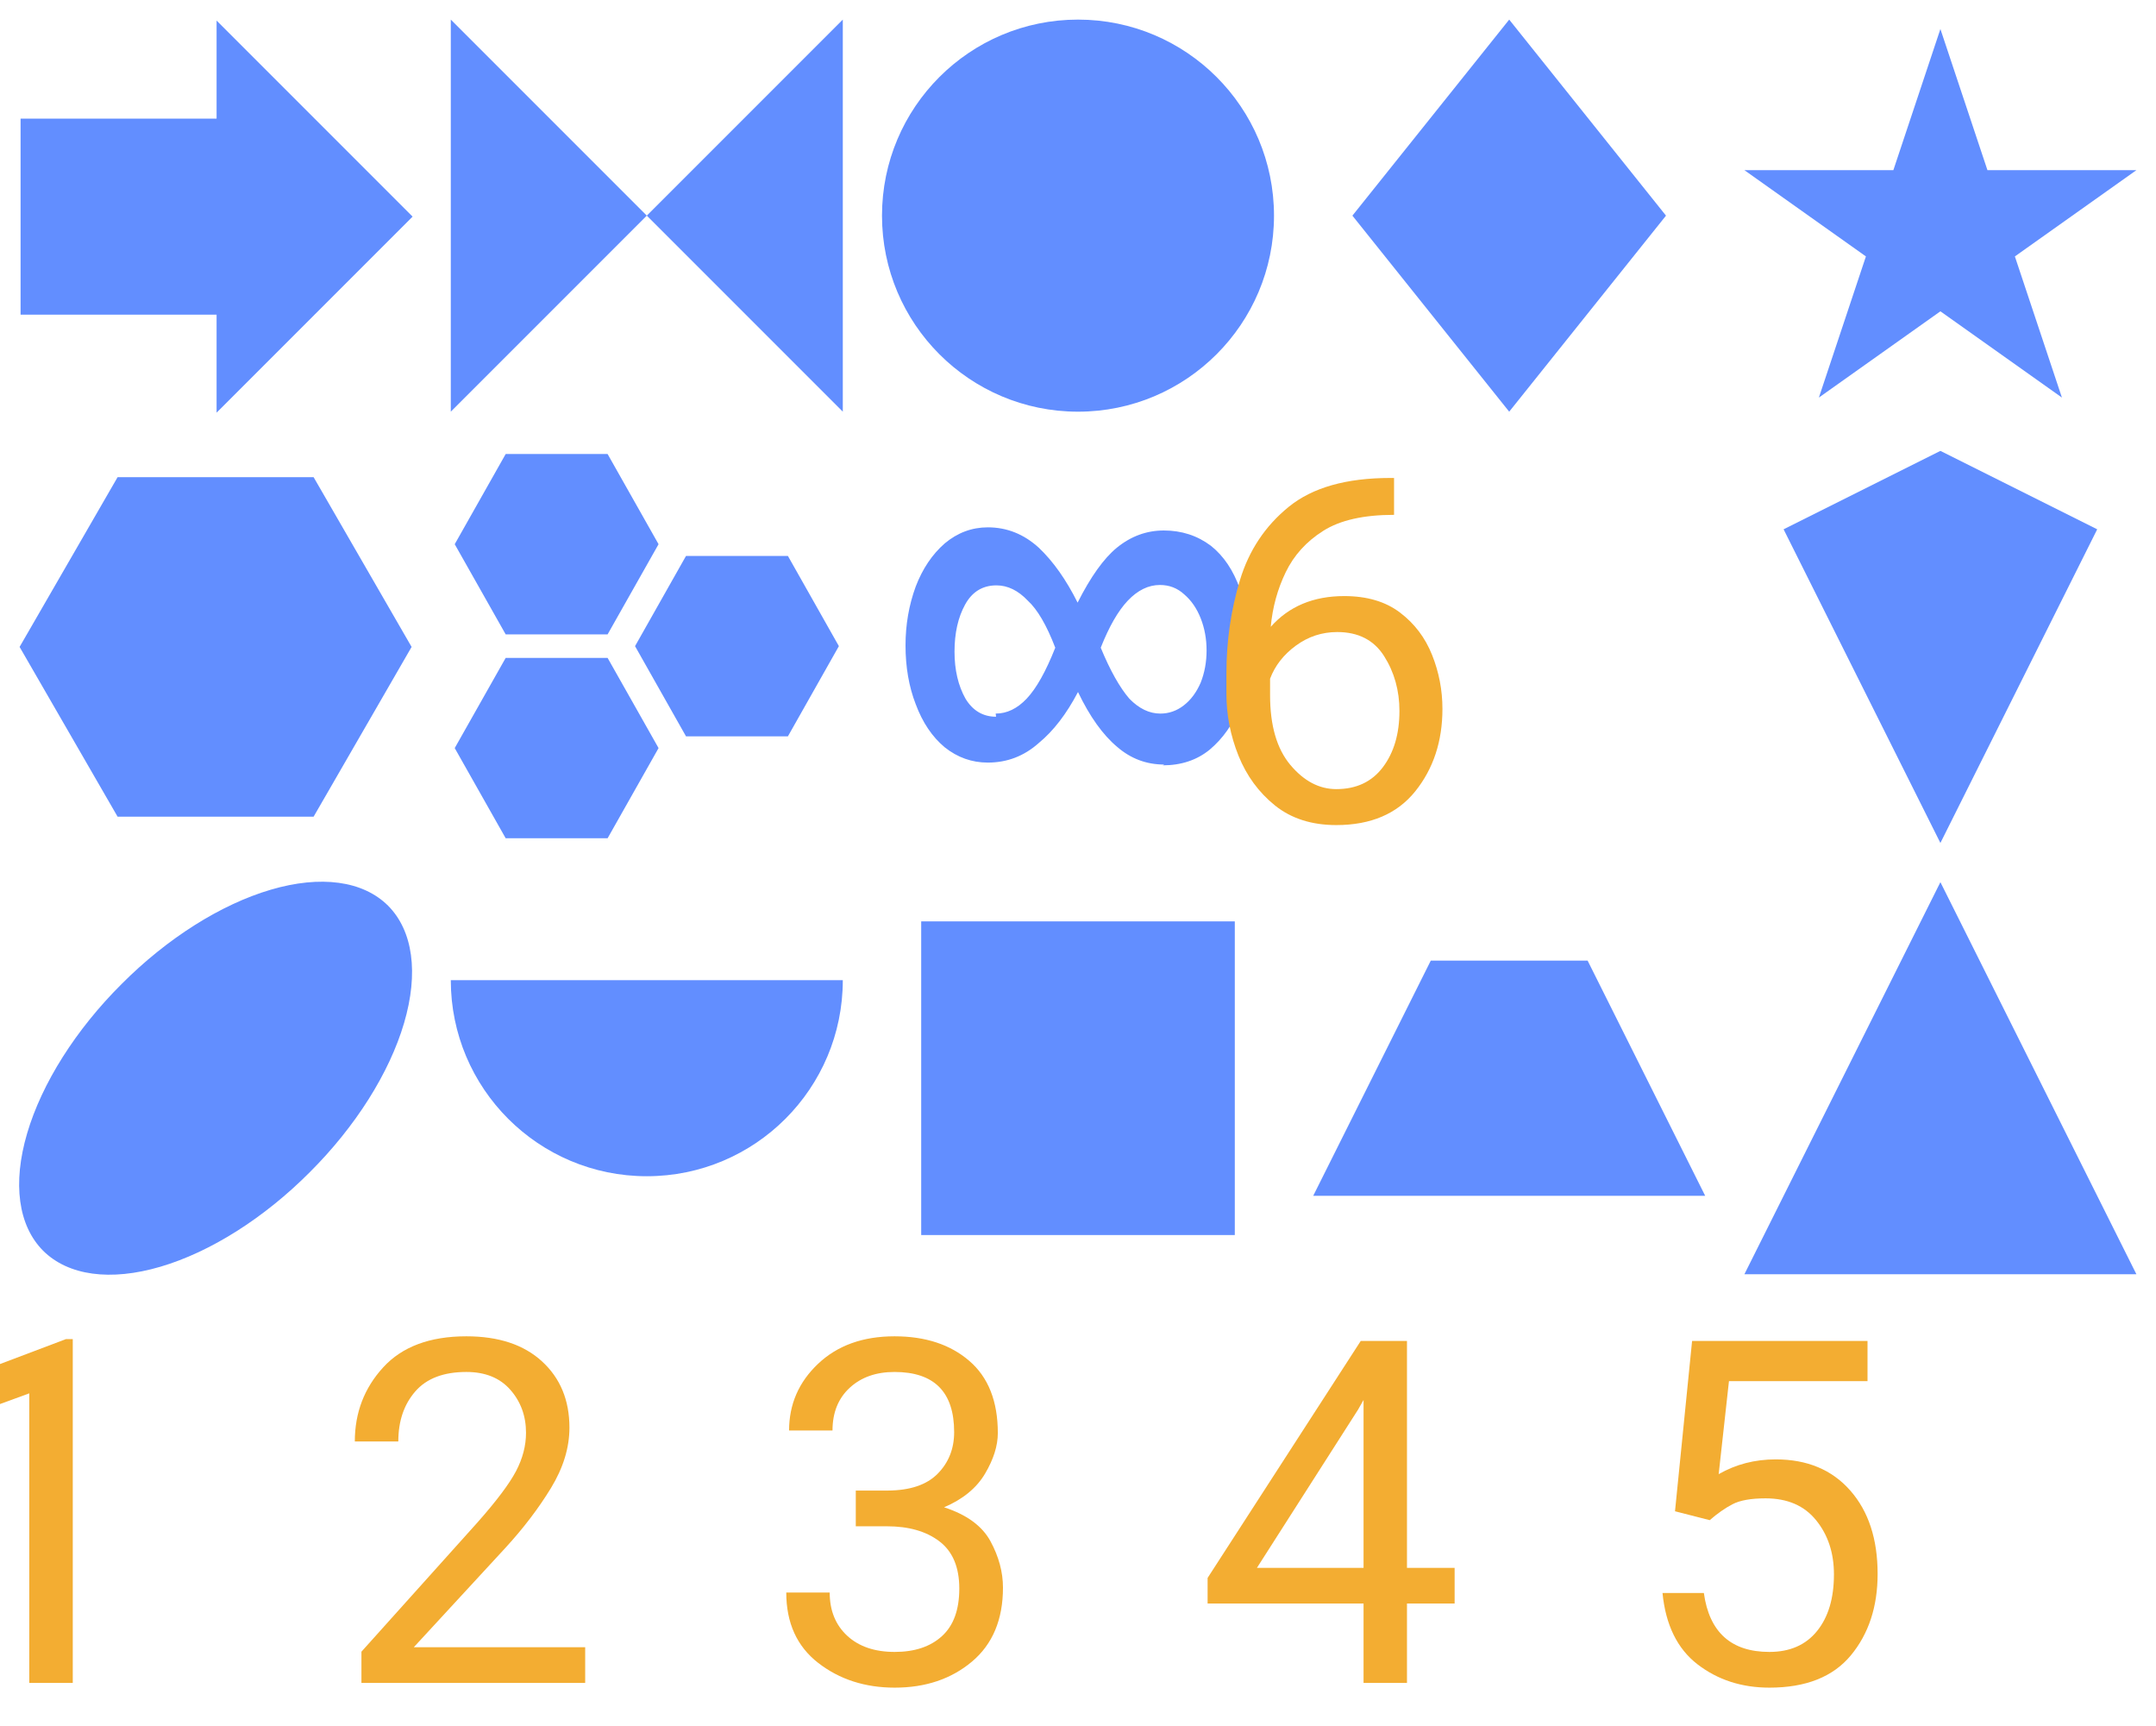
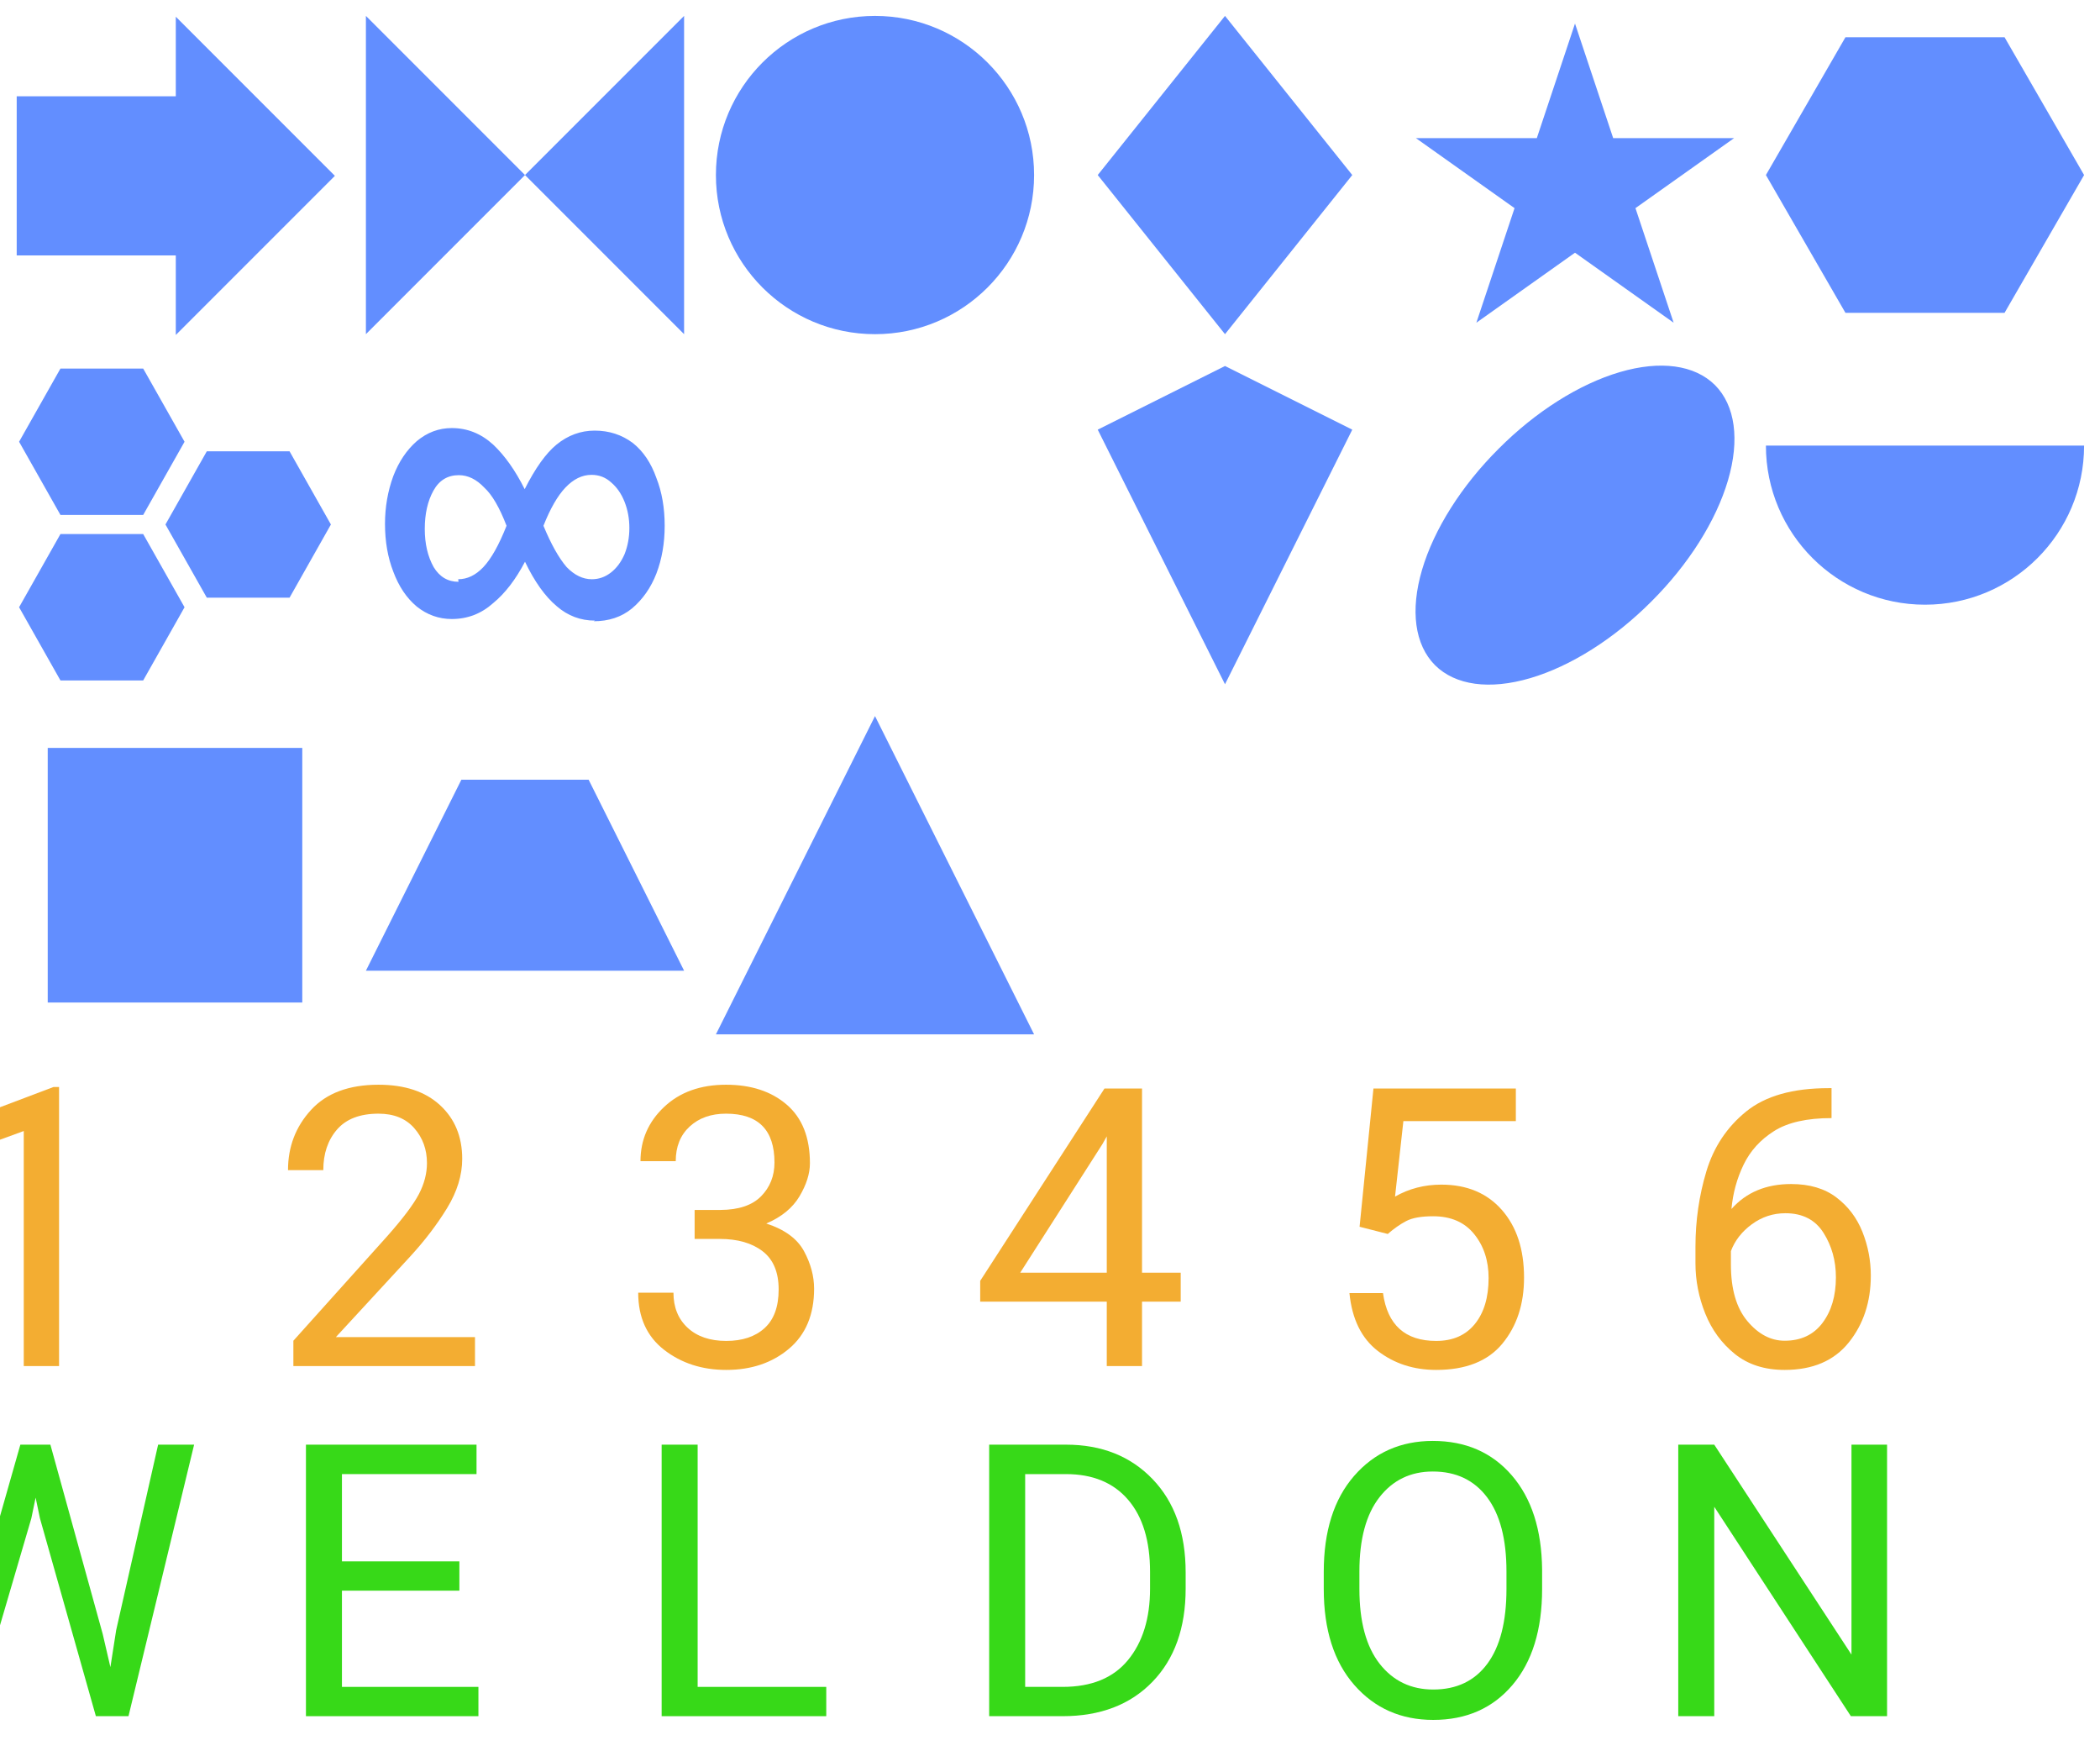
- <svg xmlns="http://www.w3.org/2000/svg" width="550" height="440" viewBox="0 0 550 440" version="1.1" id="main-svg">
+ <svg xmlns="http://www.w3.org/2000/svg" width="660" height="550" viewBox="0 0 660 550" version="1.1" id="main-svg">
  <defs id="defs1" />
  <path style="font-variation-settings:normal;opacity:1;vector-effect:none;fill:#628eff;fill-opacity:1;fill-rule:evenodd;stroke:none;stroke-width:0.25;stroke-linecap:butt;stroke-linejoin:miter;stroke-miterlimit:4;stroke-dasharray:none;stroke-dashoffset:0;stroke-opacity:1;-inkscape-stroke:none;stop-color:#000000;stop-opacity:1" d="m 5.25,30.25 h 50 v -25 l 50,50 -50,50 v -25 h -50 z" id="path1" />
  <path style="font-variation-settings:normal;opacity:1;vector-effect:none;fill:#628eff;fill-opacity:1;fill-rule:evenodd;stroke:none;stroke-width:0.25;stroke-linecap:butt;stroke-linejoin:miter;stroke-miterlimit:4;stroke-dasharray:none;stroke-dashoffset:0;stroke-opacity:1;-inkscape-stroke:none;stop-color:#000000;stop-opacity:1" d="M 115,5 165,55 215,5 V 105 L 165,55 115,105 Z" id="path2" />
  <path style="font-variation-settings:normal;opacity:1;vector-effect:none;fill:#628eff;fill-opacity:1;fill-rule:evenodd;stroke:none;stroke-width:0.25;stroke-linecap:butt;stroke-linejoin:miter;stroke-miterlimit:4;stroke-dasharray:none;stroke-dashoffset:0;stroke-opacity:1;-inkscape-stroke:none;stop-color:#000000;stop-opacity:1" d="m 325,55 a 50,50 0 0 1 -100,0 50,50 0 0 1 100,0 z" id="path3" />
  <path style="font-variation-settings:normal;opacity:1;vector-effect:none;fill:#628eff;fill-opacity:1;fill-rule:evenodd;stroke:none;stroke-width:0.25;stroke-linecap:butt;stroke-linejoin:miter;stroke-miterlimit:4;stroke-dasharray:none;stroke-dashoffset:0;stroke-opacity:1;-inkscape-stroke:none;stop-color:#000000;stop-opacity:1" d="m 385,5 40,50 -40,50 -40,-50 z" id="path4" />
  <path style="font-variation-settings:normal;opacity:1;vector-effect:none;fill:#628eff;fill-opacity:1;fill-rule:evenodd;stroke:none;stroke-width:0.25;stroke-linecap:butt;stroke-linejoin:miter;stroke-miterlimit:4;stroke-dasharray:none;stroke-dashoffset:0;stroke-opacity:1;-inkscape-stroke:none;stop-color:#000000;stop-opacity:1" d="m 495,7.4 12,36 h 38 l -31,22 12,36 -31,-22 -31,22 12,-36 -31,-22 h 38 z" id="path5" />
-   <path style="font-variation-settings:normal;opacity:1;vector-effect:none;fill:#628eff;fill-opacity:1;fill-rule:evenodd;stroke:none;stroke-width:0.25;stroke-linecap:butt;stroke-linejoin:miter;stroke-miterlimit:4;stroke-dasharray:none;stroke-dashoffset:0;stroke-opacity:1;-inkscape-stroke:none;stop-color:#000000;stop-opacity:1" d="M 5,165 30,121.7 H 80 L 105,165 80,208.3 H 30 Z" id="path6" />
-   <path style="font-variation-settings:normal;opacity:1;vector-effect:none;fill:#628eff;fill-opacity:1;fill-rule:evenodd;stroke:none;stroke-width:0.25;stroke-linecap:butt;stroke-linejoin:miter;stroke-miterlimit:4;stroke-dasharray:none;stroke-dashoffset:0;stroke-opacity:1;-inkscape-stroke:none;stop-color:#000000;stop-opacity:1" d="m 129,115.8 h 26 l 13,23 -13,23 h -26 l -13,-23 z m 46,26 h 26 l 13,23 -13,23 h -26 l -13,-23 z m -46,26 h 26 l 13,23 -13,23 h -26 l -13,-23 z" id="path7" />
-   <path style="font-variation-settings:normal;opacity:1;vector-effect:none;fill:#628eff;fill-opacity:1;fill-rule:evenodd;stroke:none;stroke-width:0.25;stroke-linecap:butt;stroke-linejoin:miter;stroke-miterlimit:4;stroke-dasharray:none;stroke-dashoffset:0;stroke-opacity:1;-inkscape-stroke:none;stop-color:#000000;stop-opacity:1" d="m 297,195 q -6.8,0 -12,-4.5 -5.5,-4.6 -10,-14 -4.4,8.4 -10,13 -5.6,5 -13,5 -6.1,0 -11,-3.9 -4.8,-4 -7.4,-11 -2.6,-6.7 -2.6,-15 0,-7.9 2.6,-15 2.6,-6.8 7.4,-11 4.9,-4.1 11,-4.1 7.3,0 13,5.2 5.5,5.2 9.9,14 5,-9.9 10,-14 5.4,-4.4 12,-4.4 6.8,0 12,3.9 4.9,3.9 7.4,11 2.6,6.6 2.6,15 0,8.2 -2.6,15 -2.6,6.7 -7.7,11 -4.9,4 -12,4 z m -43,-13 q 4.3,0 7.9,-3.8 3.7,-3.9 7.3,-13 -3.3,-8.6 -7,-12 -3.7,-3.9 -8,-3.9 -5.3,0 -8,4.9 -2.7,4.9 -2.7,12 0,7 2.8,12 2.8,4.6 7.8,4.6 z m 42,0 q 3.3,0 6,-2.1 2.7,-2.1 4.3,-5.8 1.5,-3.8 1.5,-8.2 0,-4.4 -1.5,-8.2 -1.5,-3.8 -4.2,-6.1 -2.6,-2.4 -6.2,-2.4 -4.4,0 -8.2,4 -3.7,3.9 -6.9,12 3.6,8.7 7.3,13 3.7,3.8 7.9,3.8 z" id="path8" />
-   <path style="font-variation-settings:normal;opacity:1;vector-effect:none;fill:#628eff;fill-opacity:1;fill-rule:evenodd;stroke:none;stroke-width:0.25;stroke-linecap:butt;stroke-linejoin:miter;stroke-miterlimit:4;stroke-dasharray:none;stroke-dashoffset:0;stroke-opacity:1;-inkscape-stroke:none;stop-color:#000000;stop-opacity:1" d="m 495,115 40,20 -40,80 -40,-80 z" id="path9" />
-   <path style="font-variation-settings:normal;opacity:1;vector-effect:none;fill:#628eff;fill-opacity:1;fill-rule:evenodd;stroke:none;stroke-width:0.25;stroke-linecap:butt;stroke-linejoin:miter;stroke-miterlimit:4;stroke-dasharray:none;stroke-dashoffset:0;stroke-opacity:1;-inkscape-stroke:none;stop-color:#000000;stop-opacity:1" d="m 79,299 a 34,62 45 0 1 -68,20 34,62 45 0 1 20,-68 34,62 45 0 1 68,-20 34,62 45 0 1 -20,68 z" id="path10" />
-   <path style="font-variation-settings:normal;opacity:1;vector-effect:none;fill:#628eff;fill-opacity:1;fill-rule:evenodd;stroke:none;stroke-width:0.25;stroke-linecap:butt;stroke-linejoin:miter;stroke-miterlimit:4;stroke-dasharray:none;stroke-dashoffset:0;stroke-opacity:1;-inkscape-stroke:none;stop-color:#000000;stop-opacity:1" d="m 115,250 a 50,50 0 0 0 50,50 50,50 0 0 0 50,-50 z" id="path11" />
-   <path style="font-variation-settings:normal;opacity:1;vector-effect:none;fill:#628eff;fill-opacity:1;fill-rule:evenodd;stroke:none;stroke-width:0.25;stroke-linecap:butt;stroke-linejoin:miter;stroke-miterlimit:4;stroke-dasharray:none;stroke-dashoffset:0;stroke-opacity:1;-inkscape-stroke:none;stop-color:#000000;stop-opacity:1" d="m 235,235 h 80 v 80 h -80 z" id="path12" />
-   <path style="font-variation-settings:normal;opacity:1;vector-effect:none;fill:#628eff;fill-opacity:1;fill-rule:evenodd;stroke:none;stroke-width:0.25;stroke-linecap:butt;stroke-linejoin:miter;stroke-miterlimit:4;stroke-dasharray:none;stroke-dashoffset:0;stroke-opacity:1;-inkscape-stroke:none;stop-color:#000000;stop-opacity:1" d="m 335,305 30,-60 h 40 l 30,60 z" id="path13" />
-   <path style="font-variation-settings:normal;opacity:1;vector-effect:none;fill:#628eff;fill-opacity:1;fill-rule:evenodd;stroke:none;stroke-width:0.25;stroke-linecap:butt;stroke-linejoin:miter;stroke-miterlimit:4;stroke-dasharray:none;stroke-dashoffset:0;stroke-opacity:1;-inkscape-stroke:none;stop-color:#000000;stop-opacity:1" d="m 445,325 50,-100 50,100 z" id="path14" />
+   <path style="font-variation-settings:normal;opacity:1;vector-effect:none;fill:#628eff;fill-opacity:1;fill-rule:evenodd;stroke:none;stroke-width:0.25;stroke-linecap:butt;stroke-linejoin:miter;stroke-miterlimit:4;stroke-dasharray:none;stroke-dashoffset:0;stroke-opacity:1;-inkscape-stroke:none;stop-color:#000000;stop-opacity:1" d="m 555,55 25,-43.3 h 50 L 655,55 630,98.3 h -50 z" id="path6" />
+   <path style="font-variation-settings:normal;opacity:1;vector-effect:none;fill:#628eff;fill-opacity:1;fill-rule:evenodd;stroke:none;stroke-width:0.25;stroke-linecap:butt;stroke-linejoin:miter;stroke-miterlimit:4;stroke-dasharray:none;stroke-dashoffset:0;stroke-opacity:1;-inkscape-stroke:none;stop-color:#000000;stop-opacity:1" d="m 19,115.8 h 26 l 13,23 -13,23 H 19 l -13,-23 z m 46,26 h 26 l 13,23 -13,23 H 65 l -13,-23 z m -46,26 h 26 l 13,23 -13,23 H 19 l -13,-23 z" id="path7" />
+   <path style="font-variation-settings:normal;opacity:1;vector-effect:none;fill:#628eff;fill-opacity:1;fill-rule:evenodd;stroke:none;stroke-width:0.25;stroke-linecap:butt;stroke-linejoin:miter;stroke-miterlimit:4;stroke-dasharray:none;stroke-dashoffset:0;stroke-opacity:1;-inkscape-stroke:none;stop-color:#000000;stop-opacity:1" d="m 187,195 q -6.8,0 -12,-4.5 -5.5,-4.6 -10,-14 -4.4,8.4 -10,13 -5.6,5 -13,5 -6.1,0 -11,-3.9 -4.8,-4 -7.4,-11 -2.6,-6.7 -2.6,-15 0,-7.9 2.6,-15 2.6,-6.8 7.4,-11 4.9,-4.1 11,-4.1 7.3,0 13,5.2 5.5,5.2 9.9,14 5,-9.9 10,-14 5.4,-4.4 12,-4.4 6.8,0 12,3.9 4.9,3.9 7.4,11 2.6,6.6 2.6,15 0,8.2 -2.6,15 -2.6,6.7 -7.7,11 -4.9,4 -12,4 z m -43,-13 q 4.3,0 7.9,-3.8 3.7,-3.9 7.3,-13 -3.3,-8.6 -7,-12 -3.7,-3.9 -8,-3.9 -5.3,0 -8,4.9 -2.7,4.9 -2.7,12 0,7 2.8,12 2.8,4.6 7.8,4.6 z m 42,0 q 3.3,0 6,-2.1 2.7,-2.1 4.3,-5.8 1.5,-3.8 1.5,-8.2 0,-4.4 -1.5,-8.2 -1.5,-3.8 -4.2,-6.1 -2.6,-2.4 -6.2,-2.4 -4.4,0 -8.2,4 -3.7,3.9 -6.9,12 3.6,8.7 7.3,13 3.7,3.8 7.9,3.8 z" id="path8" />
+   <path style="font-variation-settings:normal;opacity:1;vector-effect:none;fill:#628eff;fill-opacity:1;fill-rule:evenodd;stroke:none;stroke-width:0.25;stroke-linecap:butt;stroke-linejoin:miter;stroke-miterlimit:4;stroke-dasharray:none;stroke-dashoffset:0;stroke-opacity:1;-inkscape-stroke:none;stop-color:#000000;stop-opacity:1" d="m 385,115 40,20 -40,80 -40,-80 z" id="path9" />
+   <path style="font-variation-settings:normal;opacity:1;vector-effect:none;fill:#628eff;fill-opacity:1;fill-rule:evenodd;stroke:none;stroke-width:0.25;stroke-linecap:butt;stroke-linejoin:miter;stroke-miterlimit:4;stroke-dasharray:none;stroke-dashoffset:0;stroke-opacity:1;-inkscape-stroke:none;stop-color:#000000;stop-opacity:1" d="m 519,189 a 34,62 45 0 1 -68,20 34,62 45 0 1 20,-68 34,62 45 0 1 68,-20 34,62 45 0 1 -20,68 z" id="path10" />
+   <path style="font-variation-settings:normal;opacity:1;vector-effect:none;fill:#628eff;fill-opacity:1;fill-rule:evenodd;stroke:none;stroke-width:0.25;stroke-linecap:butt;stroke-linejoin:miter;stroke-miterlimit:4;stroke-dasharray:none;stroke-dashoffset:0;stroke-opacity:1;-inkscape-stroke:none;stop-color:#000000;stop-opacity:1" d="m 555,140 a 50,50 0 0 0 50,50 50,50 0 0 0 50,-50 z" id="path11" />
+   <path style="font-variation-settings:normal;opacity:1;vector-effect:none;fill:#628eff;fill-opacity:1;fill-rule:evenodd;stroke:none;stroke-width:0.25;stroke-linecap:butt;stroke-linejoin:miter;stroke-miterlimit:4;stroke-dasharray:none;stroke-dashoffset:0;stroke-opacity:1;-inkscape-stroke:none;stop-color:#000000;stop-opacity:1" d="m 15,235 h 80 v 80 H 15 Z" id="path12" />
+   <path style="font-variation-settings:normal;opacity:1;vector-effect:none;fill:#628eff;fill-opacity:1;fill-rule:evenodd;stroke:none;stroke-width:0.25;stroke-linecap:butt;stroke-linejoin:miter;stroke-miterlimit:4;stroke-dasharray:none;stroke-dashoffset:0;stroke-opacity:1;-inkscape-stroke:none;stop-color:#000000;stop-opacity:1" d="m 115,305 30,-60 h 40 l 30,60 z" id="path13" />
+   <path style="font-variation-settings:normal;opacity:1;vector-effect:none;fill:#628eff;fill-opacity:1;fill-rule:evenodd;stroke:none;stroke-width:0.25;stroke-linecap:butt;stroke-linejoin:miter;stroke-miterlimit:4;stroke-dasharray:none;stroke-dashoffset:0;stroke-opacity:1;-inkscape-stroke:none;stop-color:#000000;stop-opacity:1" d="m 225,325 50,-100 50,100 z" id="path14" />
  <text xml:space="preserve" style="font-style:normal;font-variant:normal;font-weight:normal;font-stretch:normal;font-size:122.667px;line-height:100%;font-family:Roboto;-inkscape-font-specification:Roboto;text-align:center;text-decoration:none;text-decoration-line:none;text-decoration-color:#000000;letter-spacing:0px;word-spacing:0px;text-anchor:middle;fill:#f3ad32;fill-opacity:1;stroke:none;stroke-width:5;stroke-linecap:butt;stroke-linejoin:miter;stroke-opacity:1;-inkscape-stroke:none;paint-order:stroke fill markers;stop-color:#000000" x="55" y="429.233" id="text14">
    <tspan id="tspan14" x="55" y="429.233">1</tspan>
  </text>
  <text xml:space="preserve" style="font-style:normal;font-variant:normal;font-weight:normal;font-stretch:normal;font-size:122.667px;line-height:100%;font-family:Roboto;-inkscape-font-specification:Roboto;text-align:center;text-decoration:none;text-decoration-line:none;text-decoration-color:#000000;letter-spacing:0px;word-spacing:0px;text-anchor:middle;fill:#f3ad32;fill-opacity:1;stroke:none;stroke-width:5;stroke-linecap:butt;stroke-linejoin:miter;stroke-opacity:1;-inkscape-stroke:none;paint-order:stroke fill markers;stop-color:#000000" x="165" y="429.233" id="text15">
    <tspan id="tspan15" x="165" y="429.233">2</tspan>
  </text>
  <text xml:space="preserve" style="font-style:normal;font-variant:normal;font-weight:normal;font-stretch:normal;font-size:122.667px;line-height:100%;font-family:Roboto;-inkscape-font-specification:Roboto;text-align:center;text-decoration:none;text-decoration-line:none;text-decoration-color:#000000;letter-spacing:0px;word-spacing:0px;text-anchor:middle;fill:#f3ad32;fill-opacity:1;stroke:none;stroke-width:5;stroke-linecap:butt;stroke-linejoin:miter;stroke-opacity:1;-inkscape-stroke:none;paint-order:stroke fill markers;stop-color:#000000" x="275" y="429.233" id="text16">
    <tspan id="tspan16" x="275" y="429.233">3</tspan>
  </text>
  <text xml:space="preserve" style="font-style:normal;font-variant:normal;font-weight:normal;font-stretch:normal;font-size:122.667px;line-height:100%;font-family:Roboto;-inkscape-font-specification:Roboto;text-align:center;text-decoration:none;text-decoration-line:none;text-decoration-color:#000000;letter-spacing:0px;word-spacing:0px;text-anchor:middle;fill:#f3ad32;fill-opacity:1;stroke:none;stroke-width:5;stroke-linecap:butt;stroke-linejoin:miter;stroke-opacity:1;-inkscape-stroke:none;paint-order:stroke fill markers;stop-color:#000000" x="385" y="429.233" id="text17">
    <tspan id="tspan17" x="385" y="429.233">4</tspan>
  </text>
  <text xml:space="preserve" style="font-style:normal;font-variant:normal;font-weight:normal;font-stretch:normal;font-size:122.667px;line-height:100%;font-family:Roboto;-inkscape-font-specification:Roboto;text-align:center;text-decoration:none;text-decoration-line:none;text-decoration-color:#000000;letter-spacing:0px;word-spacing:0px;text-anchor:middle;fill:#f3ad32;fill-opacity:1;stroke:none;stroke-width:5;stroke-linecap:butt;stroke-linejoin:miter;stroke-opacity:1;-inkscape-stroke:none;paint-order:stroke fill markers;stop-color:#000000" x="495" y="429.233" id="text18">
    <tspan id="tspan18" x="495" y="429.233">5</tspan>
  </text>
-   <text xml:space="preserve" style="font-style:normal;font-variant:normal;font-weight:normal;font-stretch:normal;font-size:122.667px;line-height:100%;font-family:Roboto;-inkscape-font-specification:Roboto;text-align:center;text-decoration:none;text-decoration-line:none;text-decoration-color:#000000;letter-spacing:0px;word-spacing:0px;text-anchor:middle;fill:#f3ad32;fill-opacity:1;stroke:none;stroke-width:5;stroke-linecap:butt;stroke-linejoin:miter;stroke-opacity:1;-inkscape-stroke:none;paint-order:stroke fill markers;stop-color:#000000" x="385" y="209.234" id="text19">
-     <tspan id="tspan19" x="385" y="209.234">6</tspan>
+   <text xml:space="preserve" style="font-style:normal;font-variant:normal;font-weight:normal;font-stretch:normal;font-size:122.667px;line-height:100%;font-family:Roboto;-inkscape-font-specification:Roboto;text-align:center;text-decoration:none;text-decoration-line:none;text-decoration-color:#000000;letter-spacing:0px;word-spacing:0px;text-anchor:middle;fill:#f3ad32;fill-opacity:1;stroke:none;stroke-width:5;stroke-linecap:butt;stroke-linejoin:miter;stroke-opacity:1;-inkscape-stroke:none;paint-order:stroke fill markers;stop-color:#000000" x="605" y="429.233" id="text19">
+     <tspan id="tspan19" x="605" y="429.233">6</tspan>
+   </text>
+   <text xml:space="preserve" style="font-style:normal;font-variant:normal;font-weight:normal;font-stretch:normal;font-size:120px;line-height:100%;font-family:Roboto;-inkscape-font-specification:Roboto;text-align:center;text-decoration:none;text-decoration-line:none;text-decoration-color:#000000;letter-spacing:0px;word-spacing:0px;text-anchor:middle;fill:#37d918;fill-opacity:1;stroke:none;stroke-width:5;stroke-linecap:butt;stroke-linejoin:miter;stroke-opacity:1;-inkscape-stroke:none;paint-order:stroke fill markers;stop-color:#000000" x="55" y="539.233" id="text1">
+     <tspan id="tspan1" x="55" y="539.233">W</tspan>
+   </text>
+   <text xml:space="preserve" style="font-style:normal;font-variant:normal;font-weight:normal;font-stretch:normal;font-size:120px;line-height:100%;font-family:Roboto;-inkscape-font-specification:Roboto;text-align:center;text-decoration:none;text-decoration-line:none;text-decoration-color:#000000;letter-spacing:0px;word-spacing:0px;text-anchor:middle;fill:#37d918;fill-opacity:1;stroke:none;stroke-width:5;stroke-linecap:butt;stroke-linejoin:miter;stroke-opacity:1;-inkscape-stroke:none;paint-order:stroke fill markers;stop-color:#000000" x="165" y="539.233" id="text2">
+     <tspan id="tspan2" x="165" y="539.233">E</tspan>
+   </text>
+   <text xml:space="preserve" style="font-style:normal;font-variant:normal;font-weight:normal;font-stretch:normal;font-size:120px;line-height:100%;font-family:Roboto;-inkscape-font-specification:Roboto;text-align:center;text-decoration:none;text-decoration-line:none;text-decoration-color:#000000;letter-spacing:0px;word-spacing:0px;text-anchor:middle;fill:#37d918;fill-opacity:1;stroke:none;stroke-width:5;stroke-linecap:butt;stroke-linejoin:miter;stroke-opacity:1;-inkscape-stroke:none;paint-order:stroke fill markers;stop-color:#000000" x="275" y="539.233" id="text3">
+     <tspan id="tspan3" x="275" y="539.233">L</tspan>
+   </text>
+   <text xml:space="preserve" style="font-style:normal;font-variant:normal;font-weight:normal;font-stretch:normal;font-size:120px;line-height:100%;font-family:Roboto;-inkscape-font-specification:Roboto;text-align:center;text-decoration:none;text-decoration-line:none;text-decoration-color:#000000;letter-spacing:0px;word-spacing:0px;text-anchor:middle;fill:#37d918;fill-opacity:1;stroke:none;stroke-width:5;stroke-linecap:butt;stroke-linejoin:miter;stroke-opacity:1;-inkscape-stroke:none;paint-order:stroke fill markers;stop-color:#000000" x="385" y="539.233" id="text4">
+     <tspan id="tspan4" x="385" y="539.233">D</tspan>
+   </text>
+   <text xml:space="preserve" style="font-style:normal;font-variant:normal;font-weight:normal;font-stretch:normal;font-size:120px;line-height:100%;font-family:Roboto;-inkscape-font-specification:Roboto;text-align:center;text-decoration:none;text-decoration-line:none;text-decoration-color:#000000;letter-spacing:0px;word-spacing:0px;text-anchor:middle;fill:#37d918;fill-opacity:1;stroke:none;stroke-width:5;stroke-linecap:butt;stroke-linejoin:miter;stroke-opacity:1;-inkscape-stroke:none;paint-order:stroke fill markers;stop-color:#000000" x="495" y="539.233" id="text5">
+     <tspan id="tspan5" x="495" y="539.233">O</tspan>
+   </text>
+   <text xml:space="preserve" style="font-style:normal;font-variant:normal;font-weight:normal;font-stretch:normal;font-size:120px;line-height:100%;font-family:Roboto;-inkscape-font-specification:Roboto;text-align:center;text-decoration:none;text-decoration-line:none;text-decoration-color:#000000;letter-spacing:0px;word-spacing:0px;text-anchor:middle;fill:#37d918;fill-opacity:1;stroke:none;stroke-width:5;stroke-linecap:butt;stroke-linejoin:miter;stroke-opacity:1;-inkscape-stroke:none;paint-order:stroke fill markers;stop-color:#000000" x="605" y="539.234" id="text6">
+     <tspan id="tspan6" x="605" y="539.234">N</tspan>
  </text>
</svg>
